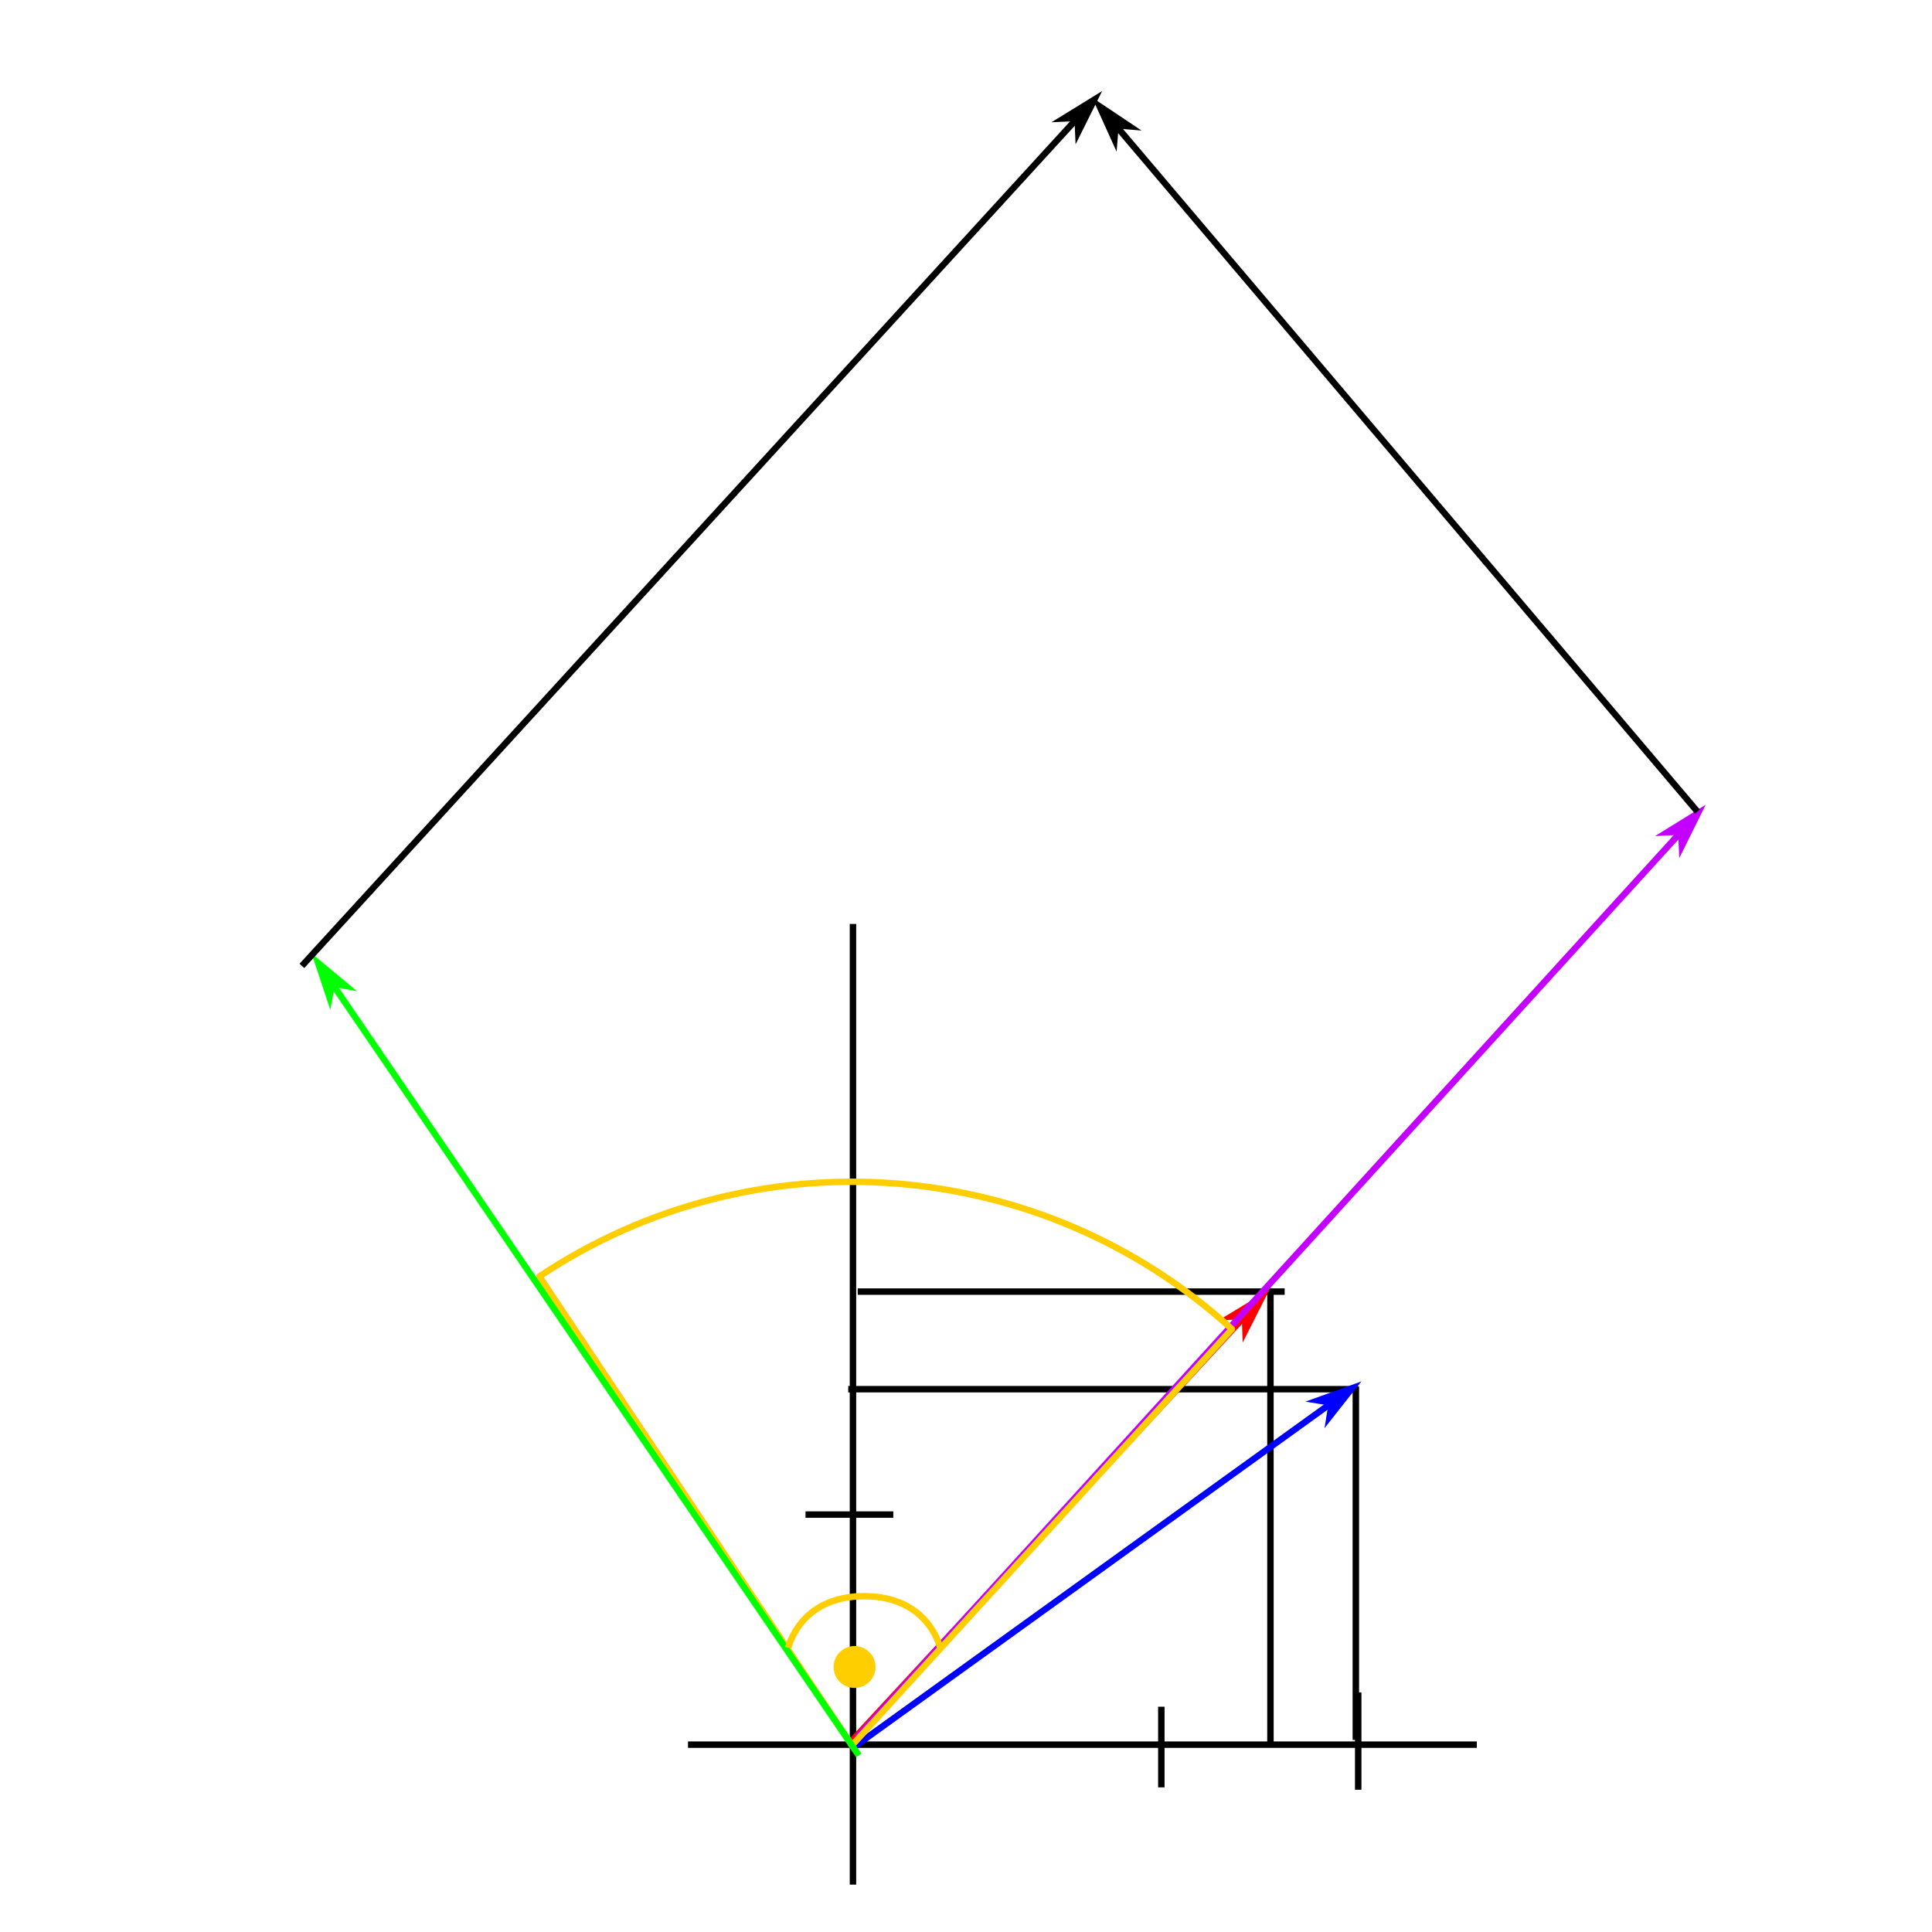
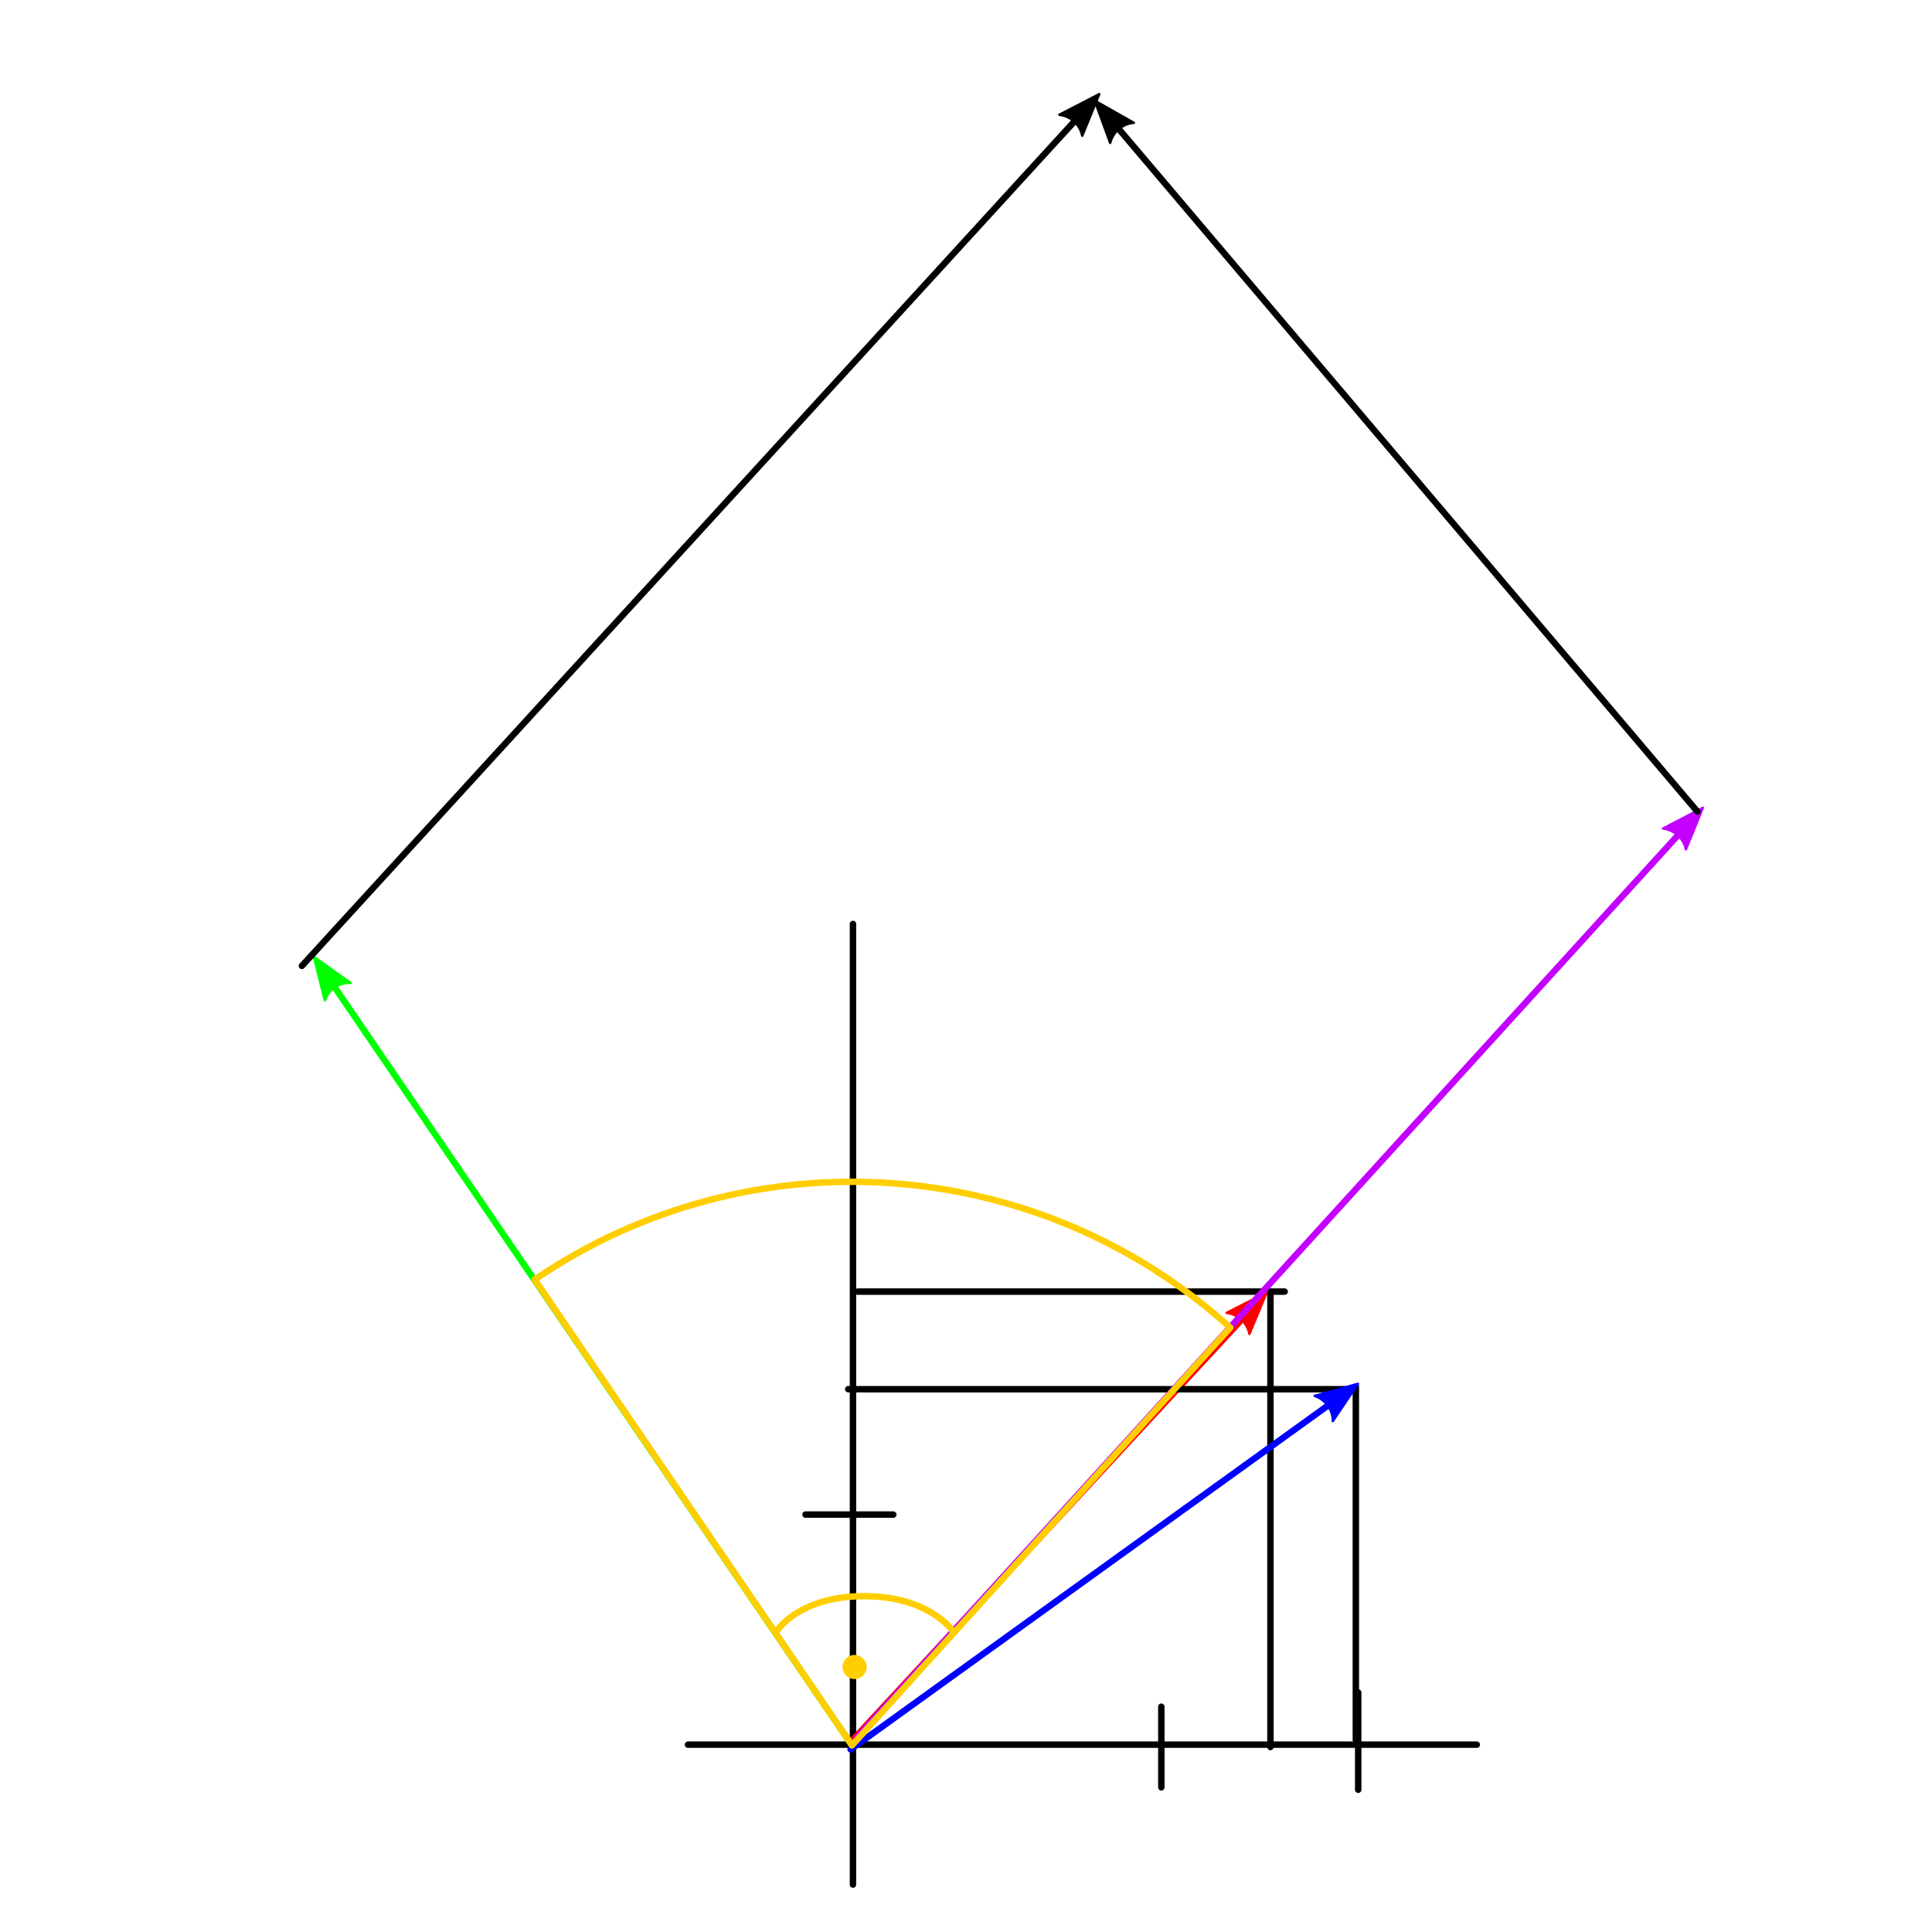
<svg xmlns="http://www.w3.org/2000/svg" width="300" height="300" viewBox="0 0 300 300" id="svg2" version="1.1">
  <defs id="defs4">
+     <marker style="overflow:visible;" id="marker1495" refX="0.0" refY="0.0" orient="auto">
+       <path transform="scale(0.6) rotate(180) translate(0,0)" d="M 8.719,4.034 L -2.207,0.016 L 8.719,-4.002 C 6.973,-1.63 6.983,1.616 8.719,4.034 z " style="fill-rule:evenodd;stroke-width:0.625;stroke-linejoin:round;stroke:#ff0000;stroke-opacity:1;fill:#ff0000;fill-opacity:1" id="path1493" />
+     </marker>
+     <marker style="overflow:visible;" id="marker1431" refX="0.0" refY="0.0" orient="auto">
+       <path transform="scale(0.6) rotate(180) translate(0,0)" d="M 8.719,4.034 L -2.207,0.016 L 8.719,-4.002 C 6.973,-1.63 6.983,1.616 8.719,4.034 z " style="fill-rule:evenodd;stroke-width:0.625;stroke-linejoin:round;stroke:#0000ff;stroke-opacity:1;fill:#0000ff;fill-opacity:1" id="path1429" />
+     </marker>
+     <marker style="overflow:visible;" id="marker1421" refX="0.0" refY="0.0" orient="auto">
+       <path transform="scale(0.6) rotate(180) translate(0,0)" d="M 8.719,4.034 L -2.207,0.016 L 8.719,-4.002 C 6.973,-1.63 6.983,1.616 8.719,4.034 z " style="fill-rule:evenodd;stroke-width:0.625;stroke-linejoin:round;stroke:#c300ff;stroke-opacity:1;fill:#c300ff;fill-opacity:1" id="path1419" />
+     </marker>
+     <marker style="overflow:visible;" id="marker1363" refX="0.0" refY="0.0" orient="auto">
+       <path transform="scale(0.6) rotate(180) translate(0,0)" d="M 8.719,4.034 L -2.207,0.016 L 8.719,-4.002 C 6.973,-1.63 6.983,1.616 8.719,4.034 z " style="fill-rule:evenodd;stroke-width:0.625;stroke-linejoin:round;stroke:#000000;stroke-opacity:1;fill:#000000;fill-opacity:1" id="path1361" />
+     </marker>
+     <marker style="overflow:visible;" id="marker1311" refX="0.0" refY="0.0" orient="auto">
+       <path transform="scale(0.6) rotate(180) translate(0,0)" d="M 8.719,4.034 L -2.207,0.016 L 8.719,-4.002 C 6.973,-1.63 6.983,1.616 8.719,4.034 z " style="fill-rule:evenodd;stroke-width:0.625;stroke-linejoin:round;stroke:#000000;stroke-opacity:1;fill:#000000;fill-opacity:1" id="path1309" />
+     </marker>
+     <marker orient="auto" refY="0.0" refX="0.0" id="Arrow2Mend" style="overflow:visible;">
+       <path id="path982" style="fill-rule:evenodd;stroke-width:0.625;stroke-linejoin:round;stroke:#00ff00;stroke-opacity:1;fill:#00ff00;fill-opacity:1" d="M 8.719,4.034 L -2.207,0.016 L 8.719,-4.002 C 6.973,-1.63 6.983,1.616 8.719,4.034 z " transform="scale(0.6) rotate(180) translate(0,0)" />
+     </marker>
    <marker style="overflow:visible" id="marker4874" refX="0" refY="0" orient="auto">
      <path transform="matrix(-0.4,0,0,-0.4,-4,0)" style="fill:#000000;fill-opacity:1;fill-rule:evenodd;stroke:#000000;stroke-width:1pt;stroke-opacity:1" d="M 0,0 5,-5 -12.5,0 5,5 0,0 Z" id="path4876" />
-     </marker>
-     <marker orient="auto" refY="0" refX="0" id="marker4828" style="overflow:visible">
-       <path id="path4830" d="M 0,0 5,-5 -12.5,0 5,5 0,0 Z" style="fill:#000000;fill-opacity:1;fill-rule:evenodd;stroke:#000000;stroke-width:1pt;stroke-opacity:1" transform="matrix(-0.4,0,0,-0.4,-4,0)" />
    </marker>
    <marker orient="auto" refY="0" refX="0" id="marker4694" style="overflow:visible">
      <path id="path4696" d="M 0,0 5,-5 -12.5,0 5,5 0,0 Z" style="fill:#00ff00;fill-opacity:1;fill-rule:evenodd;stroke:#00ff00;stroke-width:1pt;stroke-opacity:1" transform="matrix(-0.4,0,0,-0.4,-4,0)" />
    </marker>
    <marker orient="auto" refY="0" refX="0" id="marker4658" style="overflow:visible">
      <path id="path4660" d="M 0,0 5,-5 -12.5,0 5,5 0,0 Z" style="fill:#c300ff;fill-opacity:1;fill-rule:evenodd;stroke:#c300ff;stroke-width:1pt;stroke-opacity:1" transform="matrix(-0.4,0,0,-0.4,-4,0)" />
    </marker>
    <marker style="overflow:visible" id="marker4444" refX="0" refY="0" orient="auto">
      <path transform="matrix(-0.4,0,0,-0.4,-4,0)" style="fill:#0000ff;fill-opacity:1;fill-rule:evenodd;stroke:#0000ff;stroke-width:1pt;stroke-opacity:1" d="M 0,0 5,-5 -12.5,0 5,5 0,0 Z" id="path4446" />
    </marker>
-     <marker orient="auto" refY="0" refX="0" id="Arrow1Mend" style="overflow:visible">
-       <path id="path4159" d="M 0,0 5,-5 -12.5,0 5,5 0,0 Z" style="fill:#ff0000;fill-opacity:1;fill-rule:evenodd;stroke:#ff0000;stroke-width:1pt;stroke-opacity:1" transform="matrix(-0.4,0,0,-0.4,-4,0)" />
-     </marker>
  </defs>
  <g id="layer1" transform="translate(0,-752.3623)">
-     <path style="fill:none;fill-rule:evenodd;stroke:#000000;stroke-width:1px;stroke-linecap:butt;stroke-linejoin:miter;stroke-opacity:1" d="m 132.449,1045.003 0,-149.171" id="path4136" />
-     <path style="fill:none;fill-rule:evenodd;stroke:#000000;stroke-width:1px;stroke-linecap:butt;stroke-linejoin:miter;stroke-opacity:1" d="m 106.832,1023.272 122.486,0" id="path4138" />
-     <path style="fill:none;fill-rule:evenodd;stroke:#000000;stroke-width:1px;stroke-linecap:butt;stroke-linejoin:miter;stroke-opacity:1" d="m 133.186,952.922 66.298,0" id="path4140" />
-     <path style="fill:none;fill-rule:evenodd;stroke:#000000;stroke-width:1px;stroke-linecap:butt;stroke-linejoin:miter;stroke-opacity:1" d="m 197.274,1023.64 0,-70.718" id="path4142" />
-     <path style="fill:none;fill-rule:evenodd;stroke:#ff0000;stroke-width:1;stroke-linecap:butt;stroke-linejoin:miter;stroke-miterlimit:4;stroke-dasharray:none;stroke-opacity:1;marker-end:url(#Arrow1Mend)" d="M 132.081,1022.904 195.801,954.027" id="path4144" />
-     <path style="fill:none;fill-rule:evenodd;stroke:#000000;stroke-width:1px;stroke-linecap:butt;stroke-linejoin:miter;stroke-opacity:1" d="m 210.902,1015.169 0,15.101" id="path4426" />
-     <path style="fill:none;fill-rule:evenodd;stroke:#000000;stroke-width:1px;stroke-linecap:butt;stroke-linejoin:miter;stroke-opacity:1" d="m 180.331,1017.379 0,12.523" id="path4428" />
-     <path style="fill:none;fill-rule:evenodd;stroke:#000000;stroke-width:1px;stroke-linecap:butt;stroke-linejoin:miter;stroke-opacity:1" d="m 125.083,987.545 13.628,0" id="path4430" />
-     <path style="fill:none;fill-rule:evenodd;stroke:#000000;stroke-width:1px;stroke-linecap:butt;stroke-linejoin:miter;stroke-opacity:1" d="m 210.534,1022.535 0,-54.88" id="path4432" />
-     <path style="fill:none;fill-rule:evenodd;stroke:#000000;stroke-width:1px;stroke-linecap:butt;stroke-linejoin:miter;stroke-opacity:1" d="m 131.713,968.075 78.453,0" id="path4434" />
-     <path style="fill:none;fill-rule:evenodd;stroke:#0000ff;stroke-width:1px;stroke-linecap:butt;stroke-linejoin:miter;stroke-opacity:1;marker-end:url(#marker4444)" d="m 132.081,1024.009 77.716,-55.985" id="path4436" />
-     <flowRoot xml:space="preserve" id="flowRoot4514" style="font-style:normal;font-weight:normal;font-size:12.5px;line-height:125%;font-family:sans-serif;letter-spacing:0px;word-spacing:0px;fill:#000000;fill-opacity:1;stroke:none;stroke-width:1px;stroke-linecap:butt;stroke-linejoin:miter;stroke-opacity:1" transform="translate(57.67957,889.202)">
-       <flowRegion id="flowRegion4516">
-         <rect id="rect4518" width="46.041" height="41.989" x="118.6" y="146.593" style="font-size:12.5px" />
+     <path style="fill:none;fill-rule:evenodd;stroke:#000000;stroke-width:1px;stroke-linecap:round;stroke-linejoin:miter;stroke-opacity:1" d="m 132.449,1045.003 0,-149.171" id="path4136" />
+     <path style="fill:none;fill-rule:evenodd;stroke:#000000;stroke-width:1px;stroke-linecap:round;stroke-linejoin:miter;stroke-opacity:1" d="m 106.832,1023.272 122.486,0" id="path4138" />
+     <path style="fill:none;fill-rule:evenodd;stroke:#000000;stroke-width:1px;stroke-linecap:round;stroke-linejoin:miter;stroke-opacity:1" d="m 133.186,952.922 66.298,0" id="path4140" />
+     <path style="fill:none;fill-rule:evenodd;stroke:#000000;stroke-width:1px;stroke-linecap:round;stroke-linejoin:miter;stroke-opacity:1" d="m 197.274,1023.64 0,-70.718" id="path4142" />
+     <path style="fill:none;fill-rule:evenodd;stroke:#ff0000;stroke-width:1;stroke-linecap:round;stroke-linejoin:miter;stroke-miterlimit:4;stroke-dasharray:none;stroke-opacity:1;marker-end:url(#marker1495)" d="M 132.081,1022.904 195.801,954.027" id="path4144" />
+     <path style="fill:none;fill-rule:evenodd;stroke:#000000;stroke-width:1px;stroke-linecap:round;stroke-linejoin:miter;stroke-opacity:1" d="m 210.902,1015.169 0,15.101" id="path4426" />
+     <path style="fill:none;fill-rule:evenodd;stroke:#000000;stroke-width:1px;stroke-linecap:round;stroke-linejoin:miter;stroke-opacity:1" d="m 180.331,1017.379 0,12.523" id="path4428" />
+     <path style="fill:none;fill-rule:evenodd;stroke:#000000;stroke-width:1px;stroke-linecap:round;stroke-linejoin:miter;stroke-opacity:1" d="m 125.083,987.545 13.628,0" id="path4430" />
+     <path style="fill:none;fill-rule:evenodd;stroke:#000000;stroke-width:1px;stroke-linecap:round;stroke-linejoin:miter;stroke-opacity:1" d="m 210.534,1022.535 0,-54.88" id="path4432" />
+     <path style="fill:none;fill-rule:evenodd;stroke:#000000;stroke-width:1px;stroke-linecap:round;stroke-linejoin:miter;stroke-opacity:1" d="m 131.713,968.075 78.453,0" id="path4434" />
+     <path style="fill:none;fill-rule:evenodd;stroke:#0000ff;stroke-width:1;stroke-linecap:round;stroke-linejoin:miter;stroke-opacity:1;marker-end:url(#marker1431);stroke-miterlimit:4;stroke-dasharray:none" d="m 132.081,1024.009 77.716,-55.985" id="path4436" />
+     <flowRoot xml:space="preserve" id="flowRoot4514" style="font-style:normal;font-weight:normal;line-height:0.01%;font-family:'Gentium Plus';letter-spacing:0px;word-spacing:0px;fill:#000000;fill-opacity:1;stroke:none;stroke-width:1px;stroke-linecap:round;stroke-linejoin:miter;stroke-opacity:1;-inkscape-font-specification:'Gentium Plus';font-stretch:normal;font-variant:normal;" transform="translate(57.67957,889.202)">
+       <flowRegion id="flowRegion4516" style="-inkscape-font-specification:'Gentium Plus';font-family:'Gentium Plus';font-weight:normal;font-style:normal;font-stretch:normal;font-variant:normal;stroke-linecap:round;">
+         <rect id="rect4518" width="46.041" height="41.989" x="118.6" y="146.593" style="font-size:12.5px;-inkscape-font-specification:'Gentium Plus';font-family:'Gentium Plus';font-weight:normal;font-style:normal;font-stretch:normal;font-variant:normal;stroke-linecap:round;" />
      </flowRegion>
-       <flowPara id="flowPara4520">1</flowPara>
+       <flowPara id="flowPara4520" style="font-size:12.5px;line-height:1.25;-inkscape-font-specification:'Gentium Plus';font-family:'Gentium Plus';font-weight:normal;font-style:normal;font-stretch:normal;font-variant:normal;stroke-linecap:round;">1</flowPara>
    </flowRoot>
-     <flowRoot xml:space="preserve" id="flowRoot4514-4" style="font-style:normal;font-weight:normal;font-size:12.5px;line-height:125%;font-family:sans-serif;letter-spacing:0px;word-spacing:0px;fill:#000000;fill-opacity:1;stroke:none;stroke-width:1px;stroke-linecap:butt;stroke-linejoin:miter;stroke-opacity:1" transform="translate(88.95315,889.4013)">
-       <flowRegion id="flowRegion4516-8">
-         <rect id="rect4518-8" width="46.041" height="41.989" x="118.6" y="146.593" style="font-size:12.5px" />
+     <flowRoot xml:space="preserve" id="flowRoot4514-4" style="font-style:normal;font-weight:normal;line-height:0.01%;font-family:'Gentium Plus';letter-spacing:0px;word-spacing:0px;fill:#000000;fill-opacity:1;stroke:none;stroke-width:1px;stroke-linecap:butt;stroke-linejoin:miter;stroke-opacity:1;-inkscape-font-specification:'Gentium Plus';font-stretch:normal;font-variant:normal;" transform="translate(88.95315,889.4013)">
+       <flowRegion id="flowRegion4516-8" style="-inkscape-font-specification:'Gentium Plus';font-family:'Gentium Plus';font-weight:normal;font-style:normal;font-stretch:normal;font-variant:normal;">
+         <rect id="rect4518-8" width="46.041" height="41.989" x="118.6" y="146.593" style="font-size:12.5px;-inkscape-font-specification:'Gentium Plus';font-family:'Gentium Plus';font-weight:normal;font-style:normal;font-stretch:normal;font-variant:normal;" />
      </flowRegion>
-       <flowPara id="flowPara4520-0">c</flowPara>
+       <flowPara id="flowPara4520-0" style="font-size:12.5px;line-height:1.25;-inkscape-font-specification:'Gentium Plus';font-family:'Gentium Plus';font-weight:normal;font-style:normal;font-stretch:normal;font-variant:normal;">c</flowPara>
    </flowRoot>
-     <flowRoot xml:space="preserve" id="flowRoot4514-3" style="font-style:normal;font-weight:normal;font-size:12.5px;line-height:125%;font-family:sans-serif;letter-spacing:0px;word-spacing:0px;fill:#000000;fill-opacity:1;stroke:none;stroke-width:1px;stroke-linecap:butt;stroke-linejoin:miter;stroke-opacity:1" transform="translate(-9.3894,793.2687)">
-       <flowRegion id="flowRegion4516-9">
-         <rect id="rect4518-3" width="46.041" height="41.989" x="118.6" y="146.593" style="font-size:12.5px" />
+     <flowRoot xml:space="preserve" id="flowRoot4514-3" style="font-style:normal;font-weight:normal;line-height:0.01%;font-family:'Gentium Plus';letter-spacing:0px;word-spacing:0px;fill:#000000;fill-opacity:1;stroke:none;stroke-width:1px;stroke-linecap:butt;stroke-linejoin:miter;stroke-opacity:1;-inkscape-font-specification:'Gentium Plus';font-stretch:normal;font-variant:normal;" transform="translate(-9.3894,793.2687)">
+       <flowRegion id="flowRegion4516-9" style="-inkscape-font-specification:'Gentium Plus';font-family:'Gentium Plus';font-weight:normal;font-style:normal;font-stretch:normal;font-variant:normal;">
+         <rect id="rect4518-3" width="46.041" height="41.989" x="118.6" y="146.593" style="font-size:12.5px;-inkscape-font-specification:'Gentium Plus';font-family:'Gentium Plus';font-weight:normal;font-style:normal;font-stretch:normal;font-variant:normal;" />
      </flowRegion>
-       <flowPara id="flowPara4520-00">d</flowPara>
+       <flowPara id="flowPara4520-00" style="font-size:12.5px;line-height:1.25;-inkscape-font-specification:'Gentium Plus';font-family:'Gentium Plus';font-weight:normal;font-style:normal;font-stretch:normal;font-variant:normal;">d</flowPara>
    </flowRoot>
-     <flowRoot xml:space="preserve" id="flowRoot4514-3-7" style="font-style:normal;font-weight:normal;font-size:12.5px;line-height:125%;font-family:sans-serif;letter-spacing:0px;word-spacing:0px;fill:#000000;fill-opacity:1;stroke:none;stroke-width:1px;stroke-linecap:butt;stroke-linejoin:miter;stroke-opacity:1" transform="translate(-16.88923,838.6248)">
-       <flowRegion id="flowRegion4516-9-8">
-         <rect id="rect4518-3-2" width="46.041" height="41.989" x="118.6" y="146.593" style="font-size:12.5px" />
+     <flowRoot xml:space="preserve" id="flowRoot4514-3-7" style="font-style:normal;font-weight:normal;line-height:0.01%;font-family:'Gentium Plus';letter-spacing:0px;word-spacing:0px;fill:#000000;fill-opacity:1;stroke:none;stroke-width:1px;stroke-linecap:butt;stroke-linejoin:miter;stroke-opacity:1;-inkscape-font-specification:'Gentium Plus';font-stretch:normal;font-variant:normal;" transform="translate(-16.88923,838.6248)">
+       <flowRegion id="flowRegion4516-9-8" style="-inkscape-font-specification:'Gentium Plus';font-family:'Gentium Plus';font-weight:normal;font-style:normal;font-stretch:normal;font-variant:normal;">
+         <rect id="rect4518-3-2" width="46.041" height="41.989" x="118.6" y="146.593" style="font-size:12.5px;-inkscape-font-specification:'Gentium Plus';font-family:'Gentium Plus';font-weight:normal;font-style:normal;font-stretch:normal;font-variant:normal;" />
      </flowRegion>
-       <flowPara id="flowPara4520-00-1">i</flowPara>
+       <flowPara id="flowPara4520-00-1" style="font-size:12.5px;line-height:1.25;-inkscape-font-specification:'Gentium Plus';font-family:'Gentium Plus';font-weight:normal;font-style:normal;font-stretch:normal;font-variant:normal;">i</flowPara>
    </flowRoot>
-     <path style="fill:none;fill-rule:evenodd;stroke:#c300ff;stroke-width:1;stroke-linecap:butt;stroke-linejoin:miter;stroke-miterlimit:4;stroke-dasharray:none;stroke-opacity:1;marker-end:url(#marker4658)" d="M 133.149,1022.057 263.536,878.778" id="path4582" />
-     <flowRoot xml:space="preserve" id="flowRoot4514-1" style="font-style:normal;font-weight:normal;font-size:12.5px;line-height:125%;font-family:sans-serif;letter-spacing:0px;word-spacing:0px;fill:#000000;fill-opacity:1;stroke:none;stroke-width:1px;stroke-linecap:butt;stroke-linejoin:miter;stroke-opacity:1" transform="translate(105.1226,813.0477)">
-       <flowRegion id="flowRegion4516-5">
-         <rect id="rect4518-36" width="86.924" height="21.363" x="118.6" y="146.593" style="font-size:12.5px" />
+     <path style="fill:none;fill-rule:evenodd;stroke:#c300ff;stroke-width:1;stroke-linecap:round;stroke-linejoin:miter;stroke-miterlimit:4;stroke-dasharray:none;stroke-opacity:1;marker-end:url(#marker1421)" d="M 133.149,1022.057 263.536,878.778" id="path4582" />
+     <flowRoot xml:space="preserve" id="flowRoot4514-1" style="font-style:normal;font-weight:normal;line-height:0.01%;font-family:'Gentium Plus';letter-spacing:0px;word-spacing:0px;fill:#000000;fill-opacity:1;stroke:none;stroke-width:1px;stroke-linecap:butt;stroke-linejoin:miter;stroke-opacity:1;-inkscape-font-specification:'Gentium Plus';font-stretch:normal;font-variant:normal;" transform="translate(105.1226,813.0477)">
+       <flowRegion id="flowRegion4516-5" style="-inkscape-font-specification:'Gentium Plus';font-family:'Gentium Plus';font-weight:normal;font-style:normal;font-stretch:normal;font-variant:normal;">
+         <rect id="rect4518-36" width="86.924" height="21.363" x="118.6" y="146.593" style="font-size:12.5px;-inkscape-font-specification:'Gentium Plus';font-family:'Gentium Plus';font-weight:normal;font-style:normal;font-stretch:normal;font-variant:normal;" />
      </flowRegion>
-       <flowPara id="flowPara4520-1">w = c + id</flowPara>
+       <flowPara id="flowPara4520-1" style="font-size:12.5px;line-height:1.25;-inkscape-font-specification:'Gentium Plus';font-family:'Gentium Plus';font-weight:normal;font-style:normal;font-stretch:normal;font-variant:normal;">w = c + id</flowPara>
    </flowRoot>
-     <flowRoot xml:space="preserve" id="flowRoot4514-1-2" style="font-style:normal;font-weight:normal;font-size:12.5px;line-height:125%;font-family:sans-serif;text-align:center;letter-spacing:0px;word-spacing:0px;text-anchor:middle;fill:#000000;fill-opacity:1;stroke:none;stroke-width:1px;stroke-linecap:butt;stroke-linejoin:miter;stroke-opacity:1" transform="translate(31.88808,785.5272)">
-       <flowRegion id="flowRegion4516-5-0">
-         <rect id="rect4518-36-7" width="86.924" height="21.363" x="118.6" y="146.593" style="font-size:12.5px;text-align:center;text-anchor:middle" />
+     <flowRoot xml:space="preserve" id="flowRoot4514-1-2" style="font-style:normal;font-weight:normal;line-height:0.01%;font-family:'Gentium Plus';text-align:center;letter-spacing:0px;word-spacing:0px;text-anchor:middle;fill:#000000;fill-opacity:1;stroke:none;stroke-width:1px;stroke-linecap:butt;stroke-linejoin:miter;stroke-opacity:1;-inkscape-font-specification:'Gentium Plus';font-stretch:normal;font-variant:normal;" transform="translate(31.88808,785.5272)">
+       <flowRegion id="flowRegion4516-5-0" style="-inkscape-font-specification:'Gentium Plus';font-family:'Gentium Plus';font-weight:normal;font-style:normal;font-stretch:normal;font-variant:normal;">
+         <rect id="rect4518-36-7" width="86.924" height="21.363" x="118.6" y="146.593" style="font-size:12.5px;text-align:center;text-anchor:middle;-inkscape-font-specification:'Gentium Plus';font-family:'Gentium Plus';font-weight:normal;font-style:normal;font-stretch:normal;font-variant:normal;" />
      </flowRegion>
-       <flowPara id="flowPara4520-1-2">z</flowPara>
+       <flowPara id="flowPara4520-1-2" style="font-size:12.5px;line-height:1.25;-inkscape-font-specification:'Gentium Plus';font-family:'Gentium Plus';font-weight:normal;font-style:normal;font-stretch:normal;font-variant:normal;">z</flowPara>
    </flowRoot>
-     <flowRoot xml:space="preserve" id="flowRoot4514-1-2-2" style="font-style:normal;font-weight:normal;font-size:12.5px;line-height:125%;font-family:sans-serif;text-align:center;letter-spacing:0px;word-spacing:0px;text-anchor:middle;fill:#000000;fill-opacity:1;stroke:none;stroke-width:1px;stroke-linecap:butt;stroke-linejoin:miter;stroke-opacity:1" transform="translate(111.4212,729.7731)">
-       <flowRegion id="flowRegion4516-5-0-3">
-         <rect id="rect4518-36-7-5" width="86.924" height="21.363" x="118.6" y="146.593" style="font-size:12.5px;text-align:center;text-anchor:middle" />
+     <flowRoot xml:space="preserve" id="flowRoot4514-1-2-2" style="font-style:normal;font-weight:normal;line-height:0.01%;font-family:'Gentium Plus';text-align:center;letter-spacing:0px;word-spacing:0px;text-anchor:middle;fill:#000000;fill-opacity:1;stroke:none;stroke-width:1px;stroke-linecap:butt;stroke-linejoin:miter;stroke-opacity:1;-inkscape-font-specification:'Gentium Plus';font-stretch:normal;font-variant:normal;" transform="translate(111.4212,729.7731)">
+       <flowRegion id="flowRegion4516-5-0-3" style="-inkscape-font-specification:'Gentium Plus';font-family:'Gentium Plus';font-weight:normal;font-style:normal;font-stretch:normal;font-variant:normal;">
+         <rect id="rect4518-36-7-5" width="86.924" height="21.363" x="118.6" y="146.593" style="font-size:12.5px;text-align:center;text-anchor:middle;-inkscape-font-specification:'Gentium Plus';font-family:'Gentium Plus';font-weight:normal;font-style:normal;font-stretch:normal;font-variant:normal;" />
      </flowRegion>
-       <flowPara id="flowPara4520-1-2-2">zc</flowPara>
+       <flowPara id="flowPara4520-1-2-2" style="font-size:12.5px;line-height:1.25;-inkscape-font-specification:'Gentium Plus';font-family:'Gentium Plus';font-weight:normal;font-style:normal;font-stretch:normal;font-variant:normal;">zc</flowPara>
    </flowRoot>
-     <path style="fill:none;fill-opacity:1;stroke:#ffce00;stroke-width:1;stroke-linecap:round;stroke-linejoin:round;stroke-miterlimit:4;stroke-dasharray:none;stroke-opacity:1" id="path4656" d="m 83.754,950.567 a 87.509,87.509 0 0 1 107.537,8.179 l -58.995,64.633 z" />
-     <path style="fill:none;fill-rule:evenodd;stroke:#00ff00;stroke-width:1px;stroke-linecap:butt;stroke-linejoin:miter;stroke-opacity:1;marker-end:url(#marker4694)" d="M 133.348,1024.942 49.484,902.012" id="path4692" />
-     <flowRoot xml:space="preserve" id="flowRoot4514-3-7-1" style="font-style:normal;font-weight:normal;font-size:12.5px;line-height:125%;font-family:sans-serif;letter-spacing:0px;word-spacing:0px;fill:#000000;fill-opacity:1;stroke:none;stroke-width:1px;stroke-linecap:butt;stroke-linejoin:miter;stroke-opacity:1" transform="translate(-91.69021,764.3759)">
-       <flowRegion id="flowRegion4516-9-8-0">
-         <rect id="rect4518-3-2-8" width="46.041" height="41.989" x="118.6" y="146.593" style="font-size:12.5px" />
+     <path style="fill:none;fill-rule:evenodd;stroke:#00ff00;stroke-width:1;stroke-linecap:round;stroke-linejoin:miter;stroke-miterlimit:4;stroke-dasharray:none;stroke-opacity:1;marker-end:url(#Arrow2Mend)" d="M 132.295,1023.379 49.484,902.012" id="path4692" />
+     <flowRoot xml:space="preserve" id="flowRoot4514-3-7-1" style="font-style:normal;font-weight:normal;line-height:0.01%;font-family:'Gentium Plus';letter-spacing:0px;word-spacing:0px;fill:#000000;fill-opacity:1;stroke:none;stroke-width:1px;stroke-linecap:butt;stroke-linejoin:miter;stroke-opacity:1;-inkscape-font-specification:'Gentium Plus';font-stretch:normal;font-variant:normal;" transform="translate(-91.69021,764.3759)">
+       <flowRegion id="flowRegion4516-9-8-0" style="-inkscape-font-specification:'Gentium Plus';font-family:'Gentium Plus';font-weight:normal;font-style:normal;font-stretch:normal;font-variant:normal;">
+         <rect id="rect4518-3-2-8" width="46.041" height="41.989" x="118.6" y="146.593" style="font-size:12.5px;-inkscape-font-specification:'Gentium Plus';font-family:'Gentium Plus';font-weight:normal;font-style:normal;font-stretch:normal;font-variant:normal;" />
      </flowRegion>
-       <flowPara id="flowPara4520-00-1-7">zid</flowPara>
+       <flowPara id="flowPara4520-00-1-7" style="font-size:12.5px;line-height:1.25;-inkscape-font-specification:'Gentium Plus';font-family:'Gentium Plus';font-weight:normal;font-style:normal;font-stretch:normal;font-variant:normal;">zid</flowPara>
    </flowRoot>
-     <path style="fill:none;fill-rule:evenodd;stroke:#ffce00;stroke-width:1px;stroke-linecap:butt;stroke-linejoin:miter;stroke-opacity:1" d="m 122.409,1008.217 c 0,0 1.736,-8 11.785,-8 10.049,0 11.785,8 11.785,8" id="path4782" />
-     <circle style="fill:#ffce00;fill-opacity:1;stroke:none;stroke-width:1;stroke-linecap:round;stroke-linejoin:round;stroke-miterlimit:4;stroke-dasharray:none;stroke-opacity:1" id="path4784" cx="132.696" cy="1011.212" r="3.256" />
-     <path style="fill:none;fill-rule:evenodd;stroke:#000000;stroke-width:1;stroke-linecap:butt;stroke-linejoin:miter;stroke-miterlimit:4;stroke-dasharray:none;stroke-opacity:1;marker-end:url(#marker4874)" d="M 46.88,902.346 169.81,767.957" id="path4824" />
-     <path style="fill:none;fill-rule:evenodd;stroke:#000000;stroke-width:1;stroke-linecap:butt;stroke-linejoin:miter;stroke-miterlimit:4;stroke-dasharray:none;stroke-opacity:1;marker-end:url(#marker4828)" d="M 263.57,878.385 170.852,768.999" id="path4826" />
+     <path style="fill:none;fill-rule:evenodd;stroke:#ffce00;stroke-width:1px;stroke-linecap:round;stroke-linejoin:miter;stroke-opacity:1" d="m 120.767,1005.452 c 0,0 3.378,-5.235 13.427,-5.235 10.049,0 13.686,5.321 13.686,5.321" id="path4782" />
+     <circle style="fill:#ffce00;fill-opacity:1;stroke:none;stroke-width:0.575;stroke-linecap:round;stroke-linejoin:round;stroke-miterlimit:4;stroke-dasharray:none;stroke-opacity:1" id="path4784" cx="132.696" cy="1011.212" r="1.873" />
+     <path style="fill:none;fill-rule:evenodd;stroke:#000000;stroke-width:1;stroke-linecap:round;stroke-linejoin:miter;stroke-miterlimit:4;stroke-dasharray:none;stroke-opacity:1;marker-end:url(#marker1311)" d="M 46.88,902.346 169.81,767.957" id="path4824" />
+     <path style="fill:none;fill-rule:evenodd;stroke:#000000;stroke-width:1;stroke-linecap:round;stroke-linejoin:miter;stroke-miterlimit:4;stroke-dasharray:none;stroke-opacity:1;marker-end:url(#marker1363)" d="M 263.57,878.385 170.852,768.999" id="path4826" />
+     <path style="fill:none;fill-opacity:1;stroke:#ffce00;stroke-width:1;stroke-linecap:round;stroke-linejoin:round;stroke-miterlimit:4;stroke-dasharray:none;stroke-opacity:1" id="path4656" d="m 83.022,951.06 a 87.509,87.509 0 0 1 108.009,7.45 l -58.736,64.869 z" />
  </g>
</svg>
